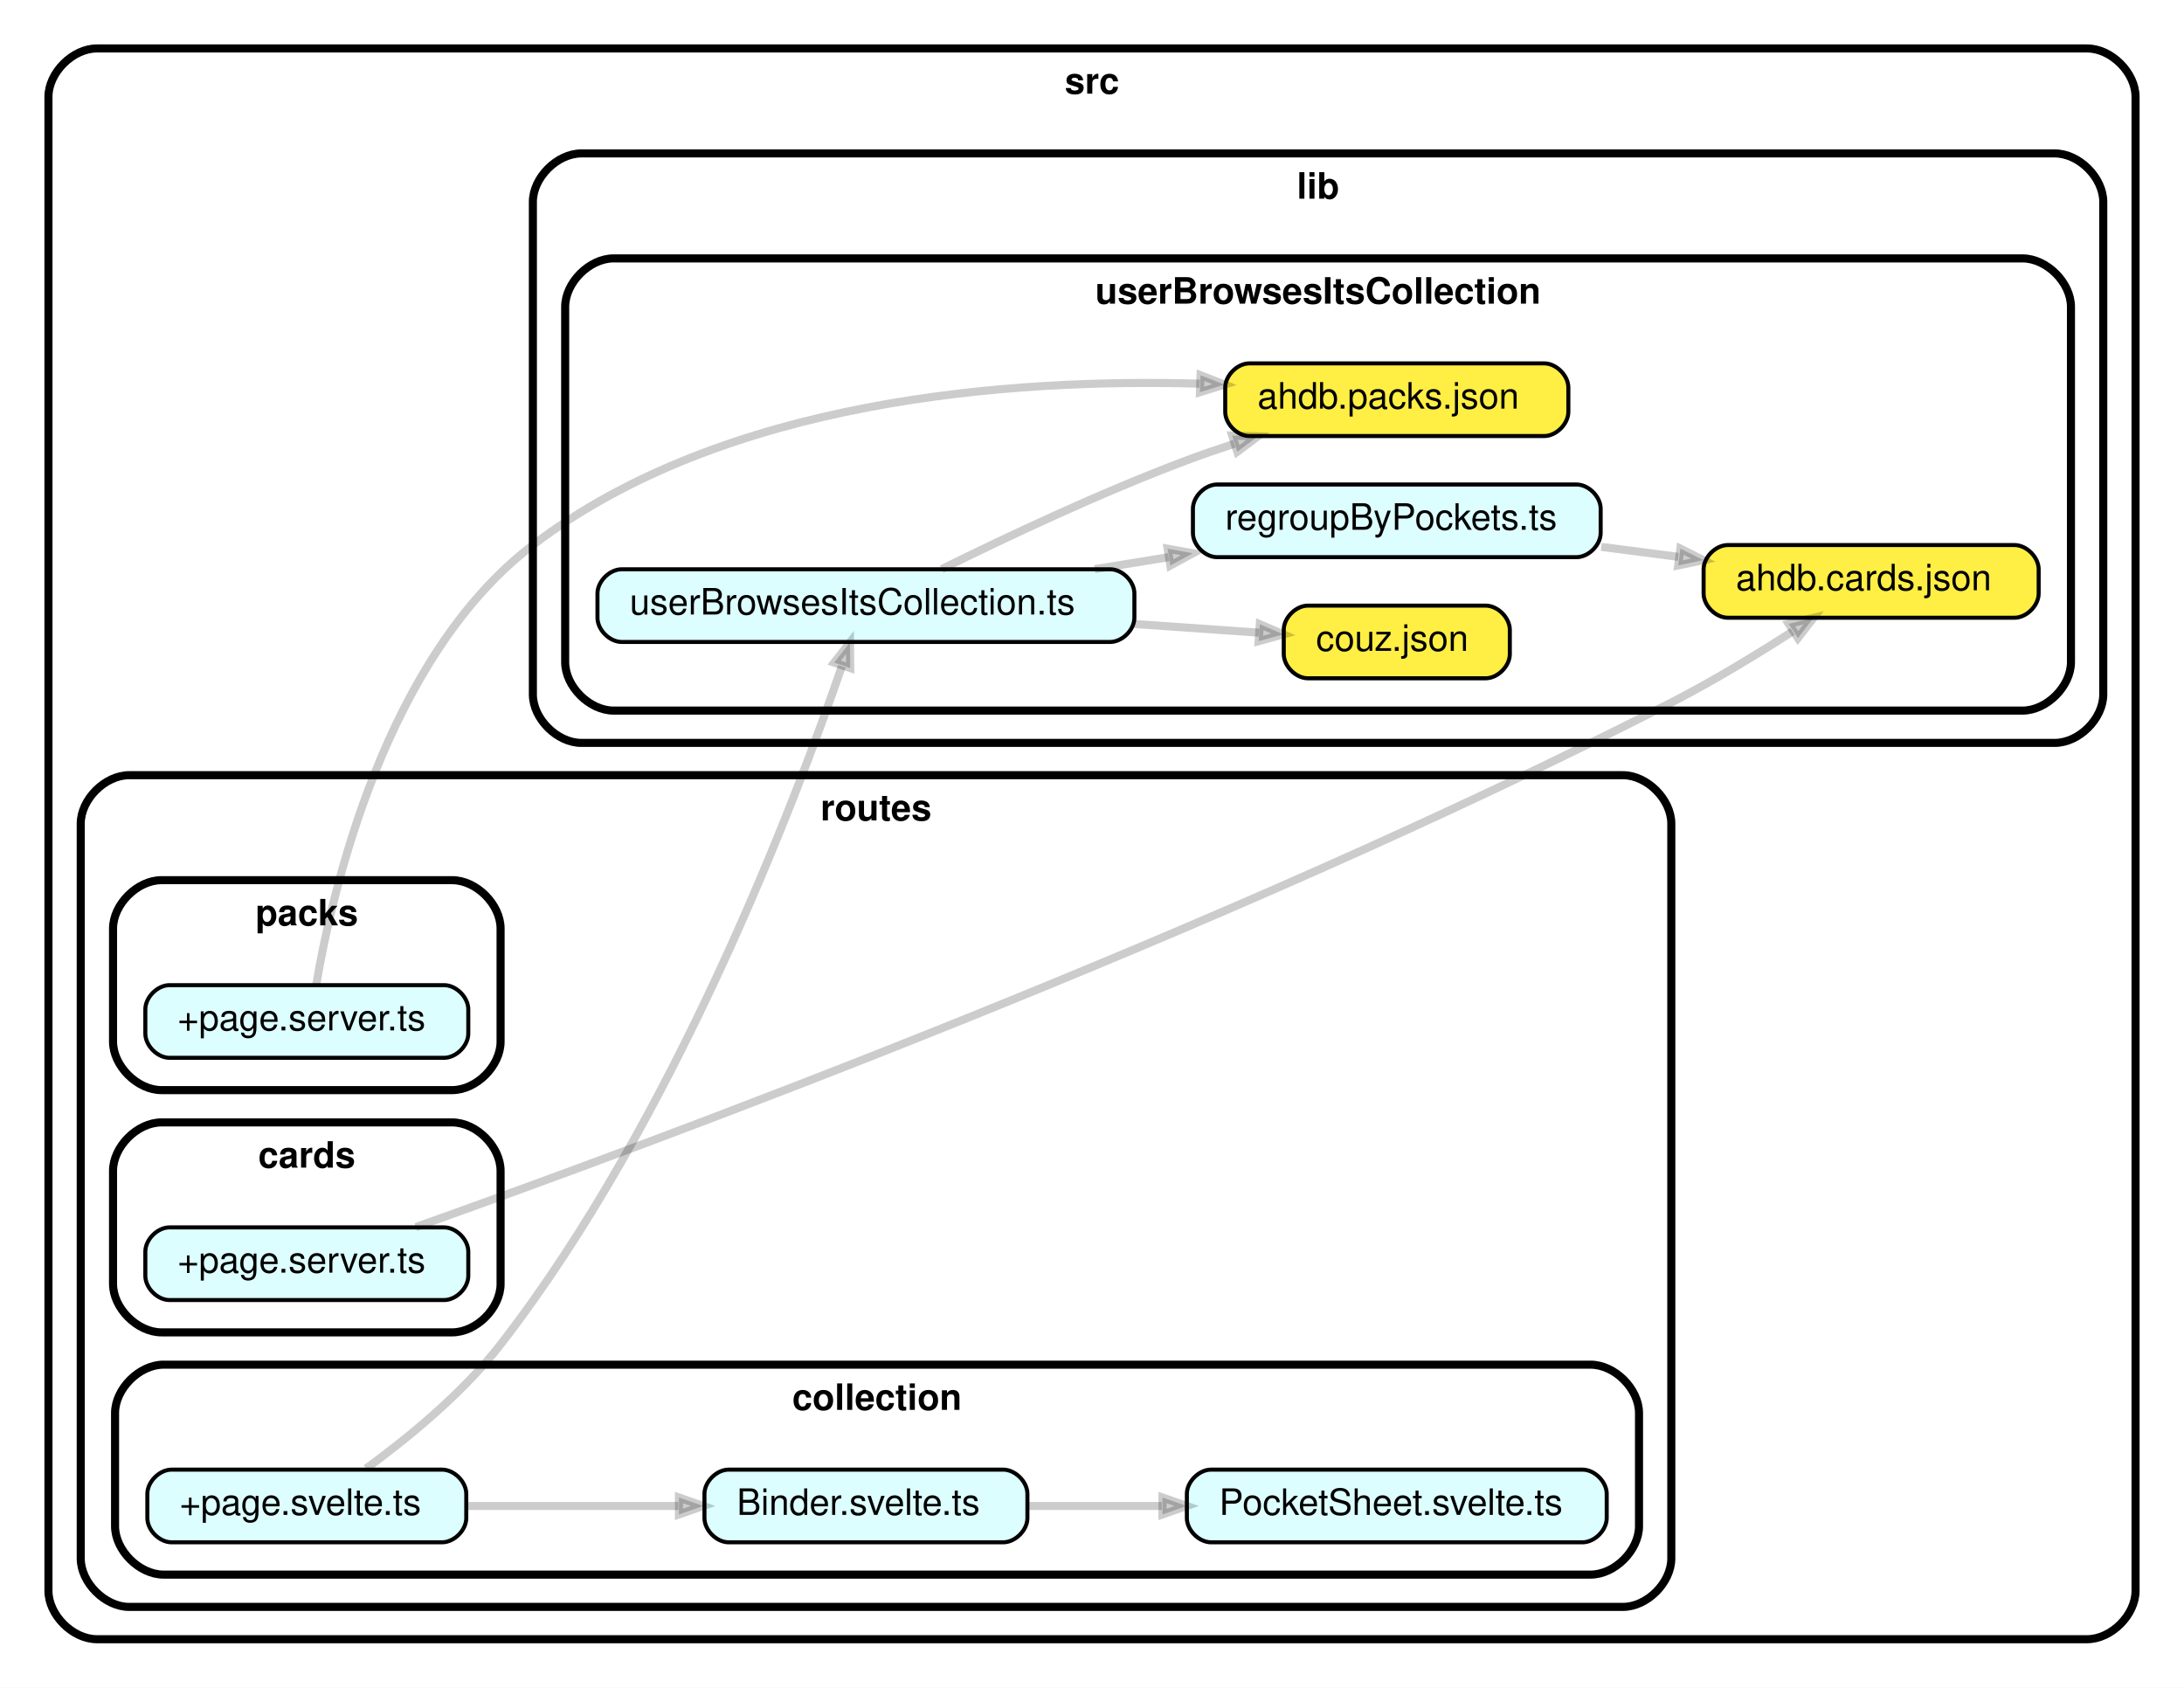
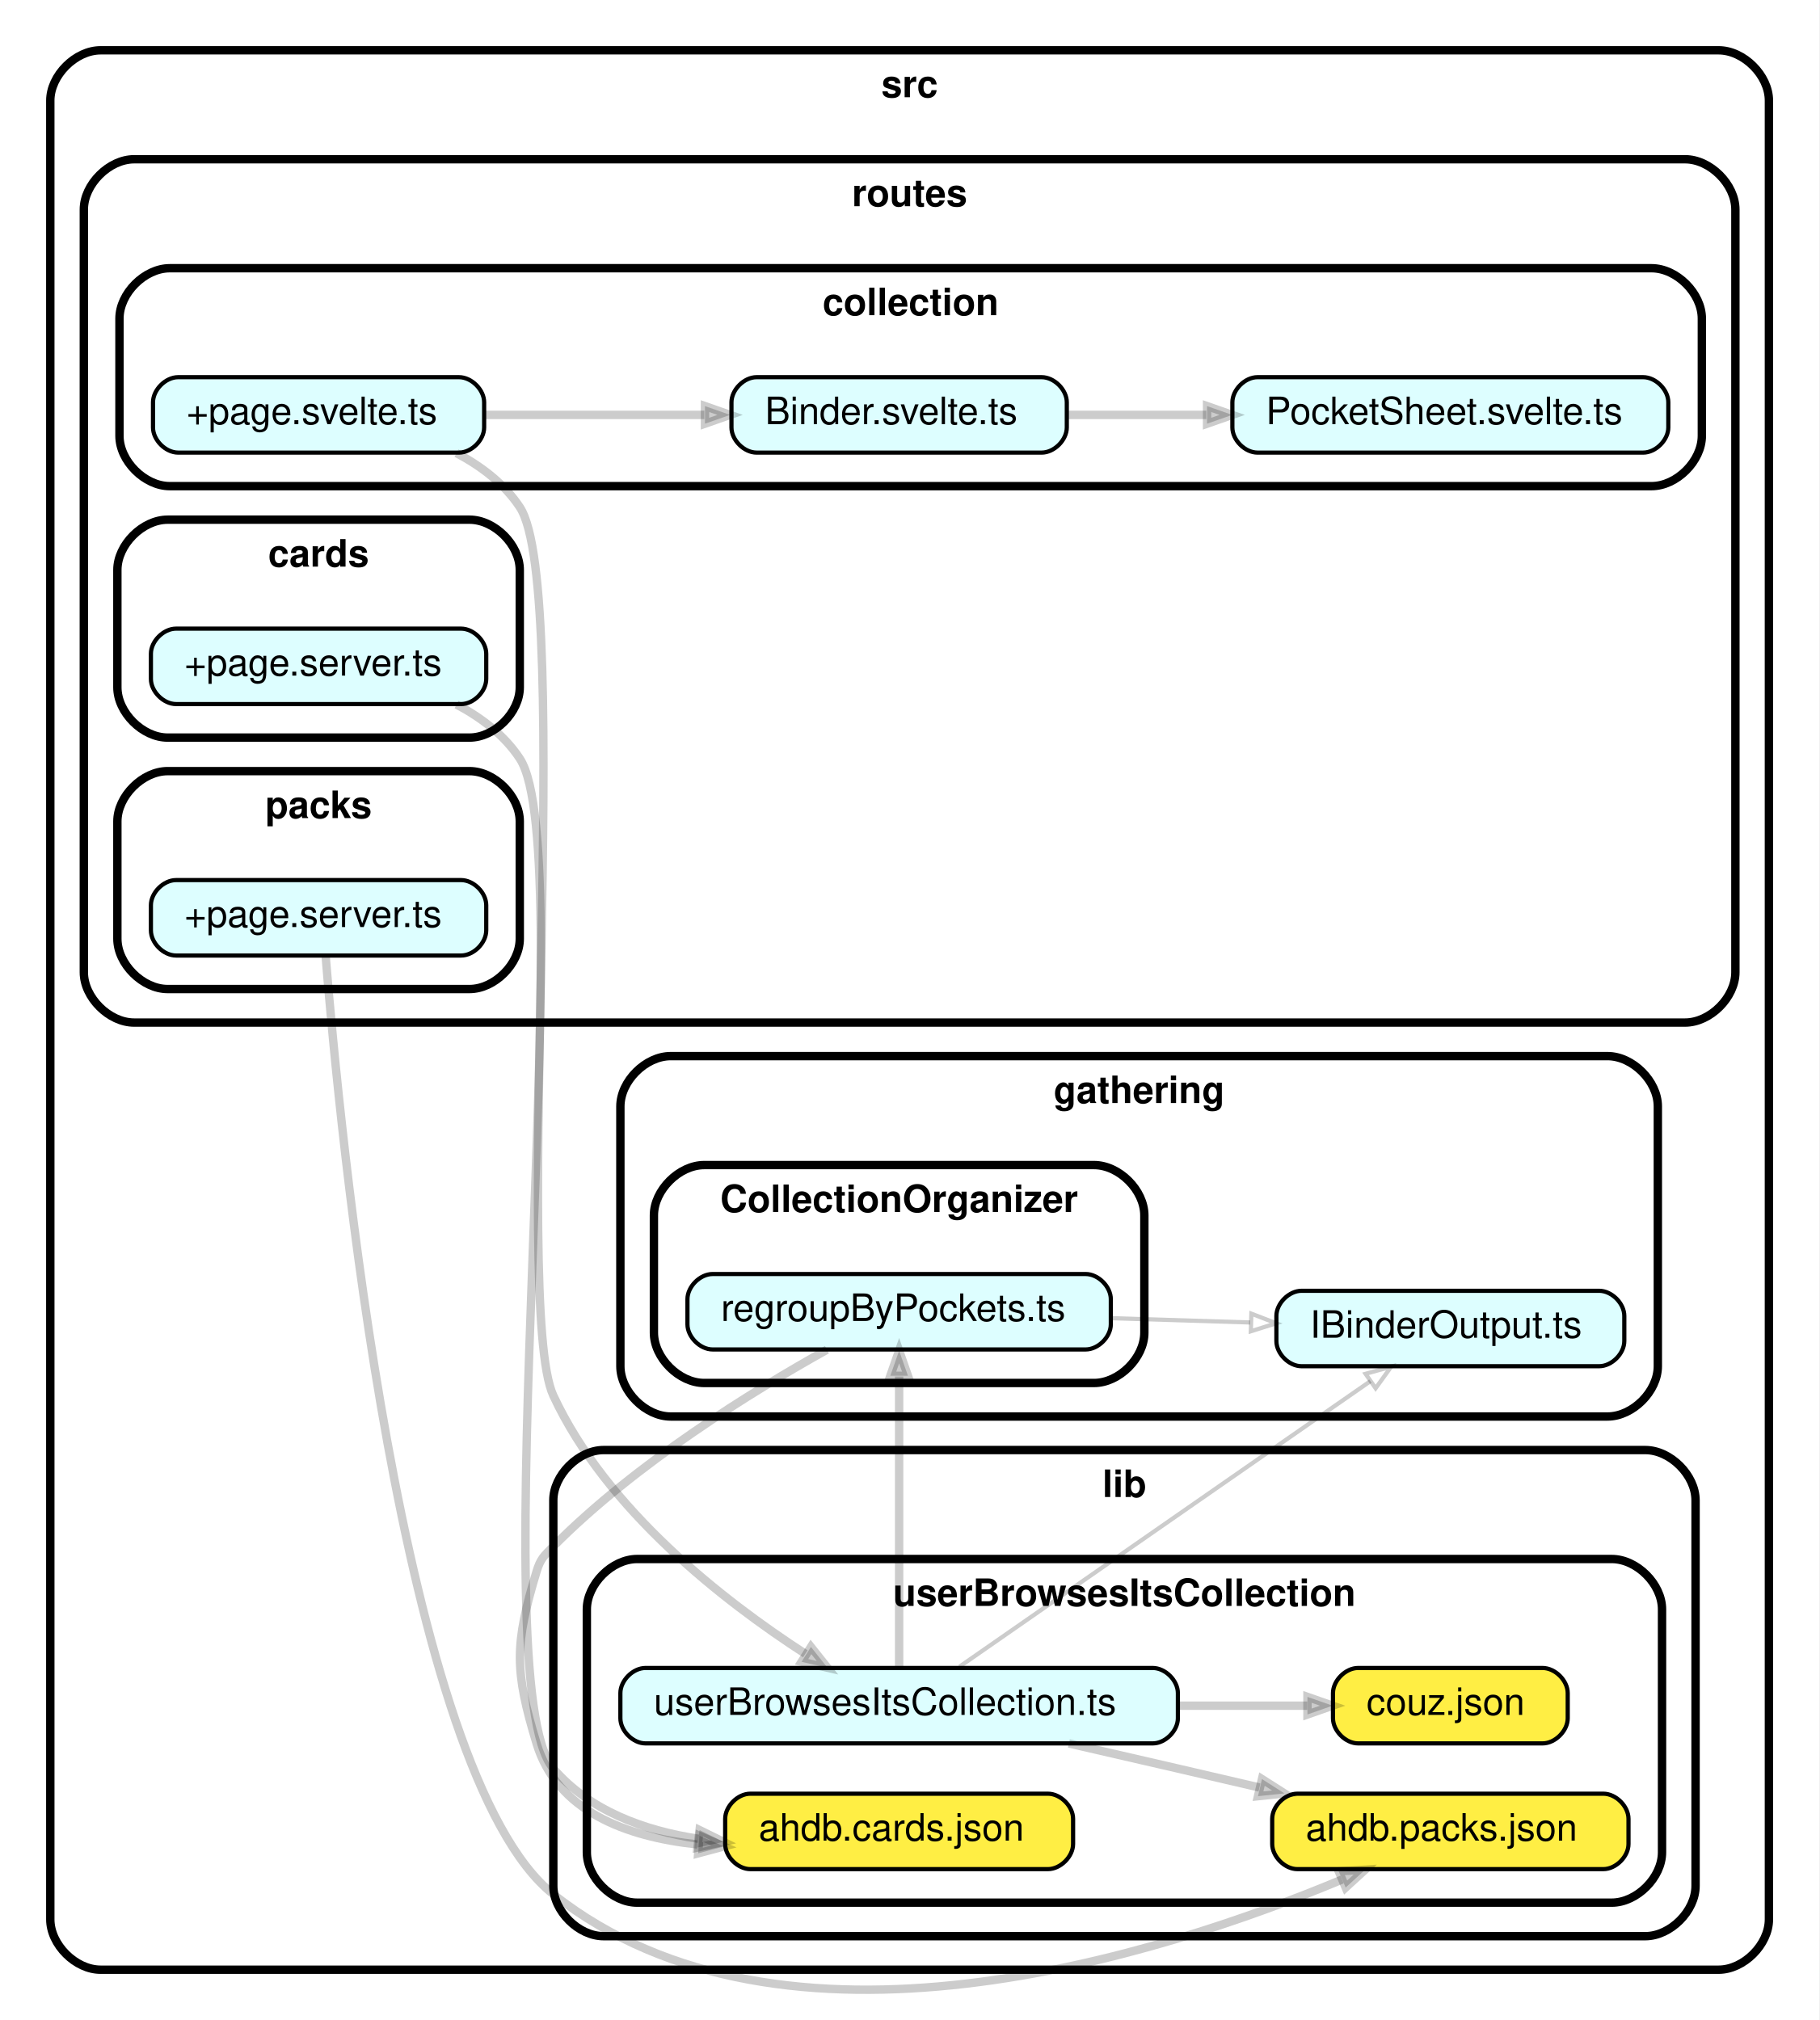
- <svg xmlns="http://www.w3.org/2000/svg" xmlns:xlink="http://www.w3.org/1999/xlink" width="541pt" height="418pt" viewBox="0.00 0.00 541.00 418.00">
-   <g id="graph0" class="graph" transform="scale(1 1) rotate(0) translate(4 414)">
-     <polygon fill="white" stroke="transparent" points="-4,4 -4,-414 537,-414 537,4 -4,4" />
+ <svg xmlns="http://www.w3.org/2000/svg" xmlns:xlink="http://www.w3.org/1999/xlink" width="434pt" height="482pt" viewBox="0.00 0.00 434.00 482.00">
+   <g id="graph0" class="graph" transform="scale(1 1) rotate(0) translate(4 478)">
+     <polygon fill="white" stroke="transparent" points="-4,4 -4,-478 430,-478 430,4 -4,4" />
    <g id="clust1" class="cluster">
-       <path fill="#ffffff" stroke="black" stroke-width="2" d="M20,-8C20,-8 513,-8 513,-8 519,-8 525,-14 525,-20 525,-20 525,-390 525,-390 525,-396 519,-402 513,-402 513,-402 20,-402 20,-402 14,-402 8,-396 8,-390 8,-390 8,-20 8,-20 8,-14 14,-8 20,-8" />
-       <text text-anchor="middle" x="266.5" y="-390.8" font-family="Helvetica,sans-Serif" font-weight="bold" font-size="9.00">src</text>
+       <path fill="#ffffff" stroke="black" stroke-width="2" d="M20,-8C20,-8 406,-8 406,-8 412,-8 418,-14 418,-20 418,-20 418,-454 418,-454 418,-460 412,-466 406,-466 406,-466 20,-466 20,-466 14,-466 8,-460 8,-454 8,-454 8,-20 8,-20 8,-14 14,-8 20,-8" />
+       <text text-anchor="middle" x="213" y="-454.8" font-family="Helvetica,sans-Serif" font-weight="bold" font-size="9.00">src</text>
    </g>
    <g id="clust2" class="cluster">
-       <path fill="#ffffff" stroke="black" stroke-width="2" d="M140,-230C140,-230 505,-230 505,-230 511,-230 517,-236 517,-242 517,-242 517,-364 517,-364 517,-370 511,-376 505,-376 505,-376 140,-376 140,-376 134,-376 128,-370 128,-364 128,-364 128,-242 128,-242 128,-236 134,-230 140,-230" />
-       <text text-anchor="middle" x="322.5" y="-364.8" font-family="Helvetica,sans-Serif" font-weight="bold" font-size="9.00">lib</text>
+       <path fill="#ffffff" stroke="black" stroke-width="2" d="M156,-140C156,-140 379.5,-140 379.5,-140 385.5,-140 391.5,-146 391.5,-152 391.5,-152 391.5,-214 391.5,-214 391.5,-220 385.5,-226 379.5,-226 379.5,-226 156,-226 156,-226 150,-226 144,-220 144,-214 144,-214 144,-152 144,-152 144,-146 150,-140 156,-140" />
+       <text text-anchor="middle" x="267.75" y="-214.8" font-family="Helvetica,sans-Serif" font-weight="bold" font-size="9.00">gathering</text>
    </g>
    <g id="clust3" class="cluster">
-       <path fill="#ffffff" stroke="black" stroke-width="2" d="M148,-238C148,-238 497,-238 497,-238 503,-238 509,-244 509,-250 509,-250 509,-338 509,-338 509,-344 503,-350 497,-350 497,-350 148,-350 148,-350 142,-350 136,-344 136,-338 136,-338 136,-250 136,-250 136,-244 142,-238 148,-238" />
-       <text text-anchor="middle" x="322.5" y="-338.8" font-family="Helvetica,sans-Serif" font-weight="bold" font-size="9.00">userBrowsesItsCollection</text>
+       <path fill="#ffffff" stroke="black" stroke-width="2" d="M164,-148C164,-148 257,-148 257,-148 263,-148 269,-154 269,-160 269,-160 269,-188 269,-188 269,-194 263,-200 257,-200 257,-200 164,-200 164,-200 158,-200 152,-194 152,-188 152,-188 152,-160 152,-160 152,-154 158,-148 164,-148" />
+       <text text-anchor="middle" x="210.5" y="-188.8" font-family="Helvetica,sans-Serif" font-weight="bold" font-size="9.00">CollectionOrganizer</text>
    </g>
    <g id="clust4" class="cluster">
-       <path fill="#ffffff" stroke="black" stroke-width="2" d="M28,-16C28,-16 398,-16 398,-16 404,-16 410,-22 410,-28 410,-28 410,-210 410,-210 410,-216 404,-222 398,-222 398,-222 28,-222 28,-222 22,-222 16,-216 16,-210 16,-210 16,-28 16,-28 16,-22 22,-16 28,-16" />
-       <text text-anchor="middle" x="213" y="-210.8" font-family="Helvetica,sans-Serif" font-weight="bold" font-size="9.00">routes</text>
+       <path fill="#ffffff" stroke="black" stroke-width="2" d="M140,-16C140,-16 388.5,-16 388.5,-16 394.5,-16 400.5,-22 400.5,-28 400.5,-28 400.5,-120 400.5,-120 400.5,-126 394.5,-132 388.5,-132 388.5,-132 140,-132 140,-132 134,-132 128,-126 128,-120 128,-120 128,-28 128,-28 128,-22 134,-16 140,-16" />
+       <text text-anchor="middle" x="264.25" y="-120.8" font-family="Helvetica,sans-Serif" font-weight="bold" font-size="9.00">lib</text>
    </g>
    <g id="clust5" class="cluster">
-       <path fill="#ffffff" stroke="black" stroke-width="2" d="M36,-84C36,-84 108,-84 108,-84 114,-84 120,-90 120,-96 120,-96 120,-124 120,-124 120,-130 114,-136 108,-136 108,-136 36,-136 36,-136 30,-136 24,-130 24,-124 24,-124 24,-96 24,-96 24,-90 30,-84 36,-84" />
-       <text text-anchor="middle" x="72" y="-124.8" font-family="Helvetica,sans-Serif" font-weight="bold" font-size="9.00">cards</text>
+       <path fill="#ffffff" stroke="black" stroke-width="2" d="M148,-24C148,-24 380.5,-24 380.5,-24 386.5,-24 392.5,-30 392.5,-36 392.5,-36 392.5,-94 392.5,-94 392.5,-100 386.5,-106 380.5,-106 380.5,-106 148,-106 148,-106 142,-106 136,-100 136,-94 136,-94 136,-36 136,-36 136,-30 142,-24 148,-24" />
+       <text text-anchor="middle" x="264.25" y="-94.8" font-family="Helvetica,sans-Serif" font-weight="bold" font-size="9.00">userBrowsesItsCollection</text>
+     </g>
+     <g id="clust6" class="cluster">
+       <path fill="#ffffff" stroke="black" stroke-width="2" d="M28,-234C28,-234 398,-234 398,-234 404,-234 410,-240 410,-246 410,-246 410,-428 410,-428 410,-434 404,-440 398,-440 398,-440 28,-440 28,-440 22,-440 16,-434 16,-428 16,-428 16,-246 16,-246 16,-240 22,-234 28,-234" />
+       <text text-anchor="middle" x="213" y="-428.8" font-family="Helvetica,sans-Serif" font-weight="bold" font-size="9.00">routes</text>
    </g>
    <g id="clust7" class="cluster">
-       <path fill="#ffffff" stroke="black" stroke-width="2" d="M36,-144C36,-144 108,-144 108,-144 114,-144 120,-150 120,-156 120,-156 120,-184 120,-184 120,-190 114,-196 108,-196 108,-196 36,-196 36,-196 30,-196 24,-190 24,-184 24,-184 24,-156 24,-156 24,-150 30,-144 36,-144" />
-       <text text-anchor="middle" x="72" y="-184.8" font-family="Helvetica,sans-Serif" font-weight="bold" font-size="9.00">packs</text>
+       <path fill="#ffffff" stroke="black" stroke-width="2" d="M36,-302C36,-302 108,-302 108,-302 114,-302 120,-308 120,-314 120,-314 120,-342 120,-342 120,-348 114,-354 108,-354 108,-354 36,-354 36,-354 30,-354 24,-348 24,-342 24,-342 24,-314 24,-314 24,-308 30,-302 36,-302" />
+       <text text-anchor="middle" x="72" y="-342.8" font-family="Helvetica,sans-Serif" font-weight="bold" font-size="9.00">cards</text>
    </g>
-     <g id="clust6" class="cluster">
-       <path fill="#ffffff" stroke="black" stroke-width="2" d="M36.5,-24C36.5,-24 390,-24 390,-24 396,-24 402,-30 402,-36 402,-36 402,-64 402,-64 402,-70 396,-76 390,-76 390,-76 36.5,-76 36.5,-76 30.5,-76 24.5,-70 24.5,-64 24.5,-64 24.5,-36 24.5,-36 24.5,-30 30.5,-24 36.5,-24" />
-       <text text-anchor="middle" x="213.25" y="-64.8" font-family="Helvetica,sans-Serif" font-weight="bold" font-size="9.00">collection</text>
+     <g id="clust9" class="cluster">
+       <path fill="#ffffff" stroke="black" stroke-width="2" d="M36,-242C36,-242 108,-242 108,-242 114,-242 120,-248 120,-254 120,-254 120,-282 120,-282 120,-288 114,-294 108,-294 108,-294 36,-294 36,-294 30,-294 24,-288 24,-282 24,-282 24,-254 24,-254 24,-248 30,-242 36,-242" />
+       <text text-anchor="middle" x="72" y="-282.8" font-family="Helvetica,sans-Serif" font-weight="bold" font-size="9.00">packs</text>
+     </g>
+     <g id="clust8" class="cluster">
+       <path fill="#ffffff" stroke="black" stroke-width="2" d="M36.5,-362C36.5,-362 390,-362 390,-362 396,-362 402,-368 402,-374 402,-374 402,-402 402,-402 402,-408 396,-414 390,-414 390,-414 36.5,-414 36.5,-414 30.5,-414 24.5,-408 24.5,-402 24.5,-402 24.5,-374 24.5,-374 24.5,-368 30.5,-362 36.5,-362" />
+       <text text-anchor="middle" x="213.25" y="-402.8" font-family="Helvetica,sans-Serif" font-weight="bold" font-size="9.00">collection</text>
    </g>
    <g id="node1" class="node">
      <g id="a_node1">
-         <a xlink:href="src/lib/userBrowsesItsCollection/ahdb.cards.json" xlink:title="ahdb.cards.json">
-           <path fill="#ffee44" stroke="black" d="M495,-279C495,-279 424,-279 424,-279 421,-279 418,-276 418,-273 418,-273 418,-267 418,-267 418,-264 421,-261 424,-261 424,-261 495,-261 495,-261 498,-261 501,-264 501,-267 501,-267 501,-273 501,-273 501,-276 498,-279 495,-279" />
-           <text text-anchor="start" x="426" y="-267.8" font-family="Helvetica,sans-Serif" font-size="9.00">ahdb.cards.json</text>
+         <a xlink:href="src/gathering/CollectionOrganizer/regroupByPockets.ts" xlink:title="regroupByPockets.ts">
+           <path fill="#ddfeff" stroke="black" d="M255,-174C255,-174 166,-174 166,-174 163,-174 160,-171 160,-168 160,-168 160,-162 160,-162 160,-159 163,-156 166,-156 166,-156 255,-156 255,-156 258,-156 261,-159 261,-162 261,-162 261,-168 261,-168 261,-171 258,-174 255,-174" />
+           <text text-anchor="start" x="168" y="-162.8" font-family="Helvetica,sans-Serif" font-size="9.00">regroupByPockets.ts</text>
        </a>
      </g>
    </g>
    <g id="node2" class="node">
      <g id="a_node2">
-         <a xlink:href="src/lib/userBrowsesItsCollection/ahdb.packs.json" xlink:title="ahdb.packs.json">
-           <path fill="#ffee44" stroke="black" d="M378.5,-324C378.5,-324 305.5,-324 305.5,-324 302.5,-324 299.5,-321 299.5,-318 299.5,-318 299.5,-312 299.5,-312 299.5,-309 302.5,-306 305.5,-306 305.5,-306 378.5,-306 378.5,-306 381.5,-306 384.5,-309 384.5,-312 384.5,-312 384.5,-318 384.5,-318 384.5,-321 381.5,-324 378.5,-324" />
-           <text text-anchor="start" x="307.5" y="-312.8" font-family="Helvetica,sans-Serif" font-size="9.00">ahdb.packs.json</text>
-         </a>
-       </g>
-     </g>
-     <g id="node3" class="node">
-       <g id="a_node3">
-         <a xlink:href="src/lib/userBrowsesItsCollection/couz.json" xlink:title="couz.json">
-           <path fill="#ffee44" stroke="black" d="M364,-264C364,-264 320,-264 320,-264 317,-264 314,-261 314,-258 314,-258 314,-252 314,-252 314,-249 317,-246 320,-246 320,-246 364,-246 364,-246 367,-246 370,-249 370,-252 370,-252 370,-258 370,-258 370,-261 367,-264 364,-264" />
-           <text text-anchor="start" x="322" y="-252.8" font-family="Helvetica,sans-Serif" font-size="9.00">couz.json</text>
-         </a>
-       </g>
-     </g>
-     <g id="node4" class="node">
-       <g id="a_node4">
-         <a xlink:href="src/lib/userBrowsesItsCollection/regroupByPockets.ts" xlink:title="regroupByPockets.ts">
-           <path fill="#ddfeff" stroke="black" d="M386.5,-294C386.5,-294 297.5,-294 297.5,-294 294.5,-294 291.5,-291 291.5,-288 291.5,-288 291.5,-282 291.5,-282 291.5,-279 294.5,-276 297.5,-276 297.5,-276 386.5,-276 386.5,-276 389.5,-276 392.5,-279 392.5,-282 392.5,-282 392.5,-288 392.5,-288 392.5,-291 389.5,-294 386.5,-294" />
-           <text text-anchor="start" x="299.5" y="-282.8" font-family="Helvetica,sans-Serif" font-size="9.00">regroupByPockets.ts</text>
+         <a xlink:href="src/lib/userBrowsesItsCollection/ahdb.cards.json" xlink:title="ahdb.cards.json">
+           <path fill="#ffee44" stroke="black" d="M246,-50C246,-50 175,-50 175,-50 172,-50 169,-47 169,-44 169,-44 169,-38 169,-38 169,-35 172,-32 175,-32 175,-32 246,-32 246,-32 249,-32 252,-35 252,-38 252,-38 252,-44 252,-44 252,-47 249,-50 246,-50" />
+           <text text-anchor="start" x="177" y="-38.8" font-family="Helvetica,sans-Serif" font-size="9.00">ahdb.cards.json</text>
        </a>
      </g>
    </g>
    <g id="edge1" class="edge">
-       <path fill="none" stroke="#000000" stroke-width="2" stroke-opacity="0.2" d="M392.65,-278.55C398.98,-277.73 405.44,-276.89 411.72,-276.08" />
-       <polygon fill="#000000" fill-opacity="0.2" stroke="#000000" stroke-width="2" stroke-opacity="0.2" points="412.25,-278.12 417.93,-275.27 411.71,-273.96 412.25,-278.12" />
+       <path fill="none" stroke="#000000" stroke-width="2" stroke-opacity="0.2" d="M193.29,-155.95C175.54,-146.05 147.75,-128.91 128,-109 125.74,-106.72 124.93,-106.07 124,-103 118.72,-85.56 118.72,-79.44 124,-62 128.87,-45.93 145.18,-39.72 162.36,-37.89" />
+       <polygon fill="#000000" fill-opacity="0.2" stroke="#000000" stroke-width="2" stroke-opacity="0.2" points="162.88,-39.96 168.7,-37.41 162.56,-35.77 162.88,-39.96" />
    </g>
-     <g id="node5" class="node">
-       <g id="a_node5">
-         <a xlink:href="src/lib/userBrowsesItsCollection/userBrowsesItsCollection.ts" xlink:title="userBrowsesItsCollection.ts">
-           <path fill="#ddfeff" stroke="black" d="M271,-273C271,-273 150,-273 150,-273 147,-273 144,-270 144,-267 144,-267 144,-261 144,-261 144,-258 147,-255 150,-255 150,-255 271,-255 271,-255 274,-255 277,-258 277,-261 277,-261 277,-267 277,-267 277,-270 274,-273 271,-273" />
-           <text text-anchor="start" x="152" y="-261.8" font-family="Helvetica,sans-Serif" font-size="9.00">userBrowsesItsCollection.ts</text>
+     <g id="node3" class="node">
+       <g id="a_node3">
+         <a xlink:href="src/gathering/IBinderOutput.ts" xlink:title="IBinderOutput.ts">
+           <path fill="#ddfeff" stroke="black" d="M377.5,-170C377.5,-170 306.5,-170 306.5,-170 303.5,-170 300.5,-167 300.5,-164 300.5,-164 300.5,-158 300.5,-158 300.5,-155 303.5,-152 306.5,-152 306.5,-152 377.5,-152 377.5,-152 380.5,-152 383.5,-155 383.5,-158 383.5,-158 383.5,-164 383.5,-164 383.5,-167 380.5,-170 377.5,-170" />
+           <text text-anchor="start" x="308.5" y="-158.8" font-family="Helvetica,sans-Serif" font-size="9.00">IBinderOutput.ts</text>
        </a>
      </g>
    </g>
    <g id="edge2" class="edge">
-       <path fill="none" stroke="#000000" stroke-width="2" stroke-opacity="0.2" d="M229.27,-273.04C244.98,-280.82 268.66,-292.01 290,-300 293.77,-301.41 297.75,-302.78 301.74,-304.08" />
-       <polygon fill="#000000" fill-opacity="0.2" stroke="#000000" stroke-width="2" stroke-opacity="0.2" points="301.22,-306.12 307.58,-305.92 302.49,-302.11 301.22,-306.12" />
+       <path fill="none" stroke="#000000" stroke-opacity="0.2" d="M261.2,-163.46C272.05,-163.13 283.5,-162.78 294.23,-162.44" />
+       <polygon fill="none" stroke="#000000" stroke-opacity="0.2" points="294.53,-164.54 300.46,-162.25 294.4,-160.34 294.53,-164.54" />
    </g>
-     <g id="edge3" class="edge">
-       <path fill="none" stroke="#000000" stroke-width="2" stroke-opacity="0.2" d="M277.01,-259.45C287.71,-258.7 298.39,-257.96 307.87,-257.3" />
-       <polygon fill="#000000" fill-opacity="0.2" stroke="#000000" stroke-width="2" stroke-opacity="0.2" points="308.07,-259.39 313.91,-256.88 307.78,-255.2 308.07,-259.39" />
+     <g id="node4" class="node">
+       <g id="a_node4">
+         <a xlink:href="src/lib/userBrowsesItsCollection/ahdb.packs.json" xlink:title="ahdb.packs.json">
+           <path fill="#ffee44" stroke="black" d="M378.5,-50C378.5,-50 305.5,-50 305.5,-50 302.5,-50 299.5,-47 299.5,-44 299.5,-44 299.5,-38 299.5,-38 299.5,-35 302.5,-32 305.5,-32 305.5,-32 378.5,-32 378.5,-32 381.5,-32 384.5,-35 384.5,-38 384.5,-38 384.5,-44 384.5,-44 384.5,-47 381.5,-50 378.5,-50" />
+           <text text-anchor="start" x="307.5" y="-38.8" font-family="Helvetica,sans-Serif" font-size="9.00">ahdb.packs.json</text>
+         </a>
+       </g>
    </g>
-     <g id="edge4" class="edge">
-       <path fill="none" stroke="#000000" stroke-width="2" stroke-opacity="0.2" d="M267.17,-273.03C273.24,-274.01 279.41,-275.01 285.48,-276" />
-       <polygon fill="#000000" fill-opacity="0.2" stroke="#000000" stroke-width="2" stroke-opacity="0.2" points="285.24,-278.09 291.5,-276.97 285.91,-273.94 285.24,-278.09" />
+     <g id="node5" class="node">
+       <g id="a_node5">
+         <a xlink:href="src/lib/userBrowsesItsCollection/couz.json" xlink:title="couz.json">
+           <path fill="#ffee44" stroke="black" d="M364,-80C364,-80 320,-80 320,-80 317,-80 314,-77 314,-74 314,-74 314,-68 314,-68 314,-65 317,-62 320,-62 320,-62 364,-62 364,-62 367,-62 370,-65 370,-68 370,-68 370,-74 370,-74 370,-77 367,-80 364,-80" />
+           <text text-anchor="start" x="322" y="-68.8" font-family="Helvetica,sans-Serif" font-size="9.00">couz.json</text>
+         </a>
+       </g>
    </g>
    <g id="node6" class="node">
      <g id="a_node6">
-         <a xlink:href="src/routes/cards/+page.server.ts" xlink:title="+page.server.ts">
-           <path fill="#ddfeff" stroke="black" d="M106,-110C106,-110 38,-110 38,-110 35,-110 32,-107 32,-104 32,-104 32,-98 32,-98 32,-95 35,-92 38,-92 38,-92 106,-92 106,-92 109,-92 112,-95 112,-98 112,-98 112,-104 112,-104 112,-107 109,-110 106,-110" />
-           <text text-anchor="start" x="40" y="-98.8" font-family="Helvetica,sans-Serif" font-size="9.00">+page.server.ts</text>
+         <a xlink:href="src/lib/userBrowsesItsCollection/userBrowsesItsCollection.ts" xlink:title="userBrowsesItsCollection.ts">
+           <path fill="#ddfeff" stroke="black" d="M271,-80C271,-80 150,-80 150,-80 147,-80 144,-77 144,-74 144,-74 144,-68 144,-68 144,-65 147,-62 150,-62 150,-62 271,-62 271,-62 274,-62 277,-65 277,-68 277,-68 277,-74 277,-74 277,-77 274,-80 271,-80" />
+           <text text-anchor="start" x="152" y="-68.8" font-family="Helvetica,sans-Serif" font-size="9.00">userBrowsesItsCollection.ts</text>
        </a>
      </g>
    </g>
    <g id="edge5" class="edge">
-       <path fill="none" stroke="#000000" stroke-width="2" stroke-opacity="0.2" d="M99,-110.08C156.43,-130.48 297.86,-182.67 410,-240 420.22,-245.22 431.13,-251.87 440.01,-257.58" />
-       <polygon fill="#000000" fill-opacity="0.2" stroke="#000000" stroke-width="2" stroke-opacity="0.2" points="439.08,-259.48 445.25,-260.99 441.37,-255.96 439.08,-259.48" />
+       <path fill="none" stroke="#000000" stroke-width="2" stroke-opacity="0.2" d="M210.5,-80.18C210.5,-103.3 210.5,-126.41 210.5,-149.53" />
+       <polygon fill="#000000" fill-opacity="0.2" stroke="#000000" stroke-width="2" stroke-opacity="0.2" points="208.4,-149.72 210.5,-155.72 212.6,-149.72 208.4,-149.72" />
+     </g>
+     <g id="edge6" class="edge">
+       <path fill="none" stroke="#000000" stroke-opacity="0.2" d="M224.87,-80.29C248.26,-96.55 296.6,-130.14 322.93,-148.44" />
+       <polygon fill="none" stroke="#000000" stroke-opacity="0.2" points="321.77,-150.19 327.89,-151.89 324.17,-146.74 321.77,-150.19" />
+     </g>
+     <g id="edge3" class="edge">
+       <path fill="none" stroke="#000000" stroke-width="2" stroke-opacity="0.2" d="M250.99,-61.99C259.57,-60.02 268.59,-57.95 277,-56 283.3,-54.54 289.94,-52.99 296.47,-51.47" />
+       <polygon fill="#000000" fill-opacity="0.2" stroke="#000000" stroke-width="2" stroke-opacity="0.2" points="297.06,-53.49 302.43,-50.07 296.11,-49.4 297.06,-53.49" />
+     </g>
+     <g id="edge4" class="edge">
+       <path fill="none" stroke="#000000" stroke-width="2" stroke-opacity="0.2" d="M277.01,-71C287.71,-71 298.39,-71 307.87,-71" />
+       <polygon fill="#000000" fill-opacity="0.2" stroke="#000000" stroke-width="2" stroke-opacity="0.2" points="307.91,-73.1 313.91,-71 307.91,-68.9 307.91,-73.1" />
    </g>
    <g id="node7" class="node">
      <g id="a_node7">
-         <a xlink:href="src/routes/collection/+page.svelte.ts" xlink:title="+page.svelte.ts">
-           <path fill="#ddfeff" stroke="black" d="M105.5,-50C105.5,-50 38.5,-50 38.5,-50 35.5,-50 32.5,-47 32.5,-44 32.5,-44 32.5,-38 32.5,-38 32.5,-35 35.5,-32 38.5,-32 38.5,-32 105.5,-32 105.5,-32 108.5,-32 111.5,-35 111.5,-38 111.5,-38 111.5,-44 111.5,-44 111.5,-47 108.5,-50 105.5,-50" />
-           <text text-anchor="start" x="40.5" y="-38.8" font-family="Helvetica,sans-Serif" font-size="9.00">+page.svelte.ts</text>
+         <a xlink:href="src/routes/cards/+page.server.ts" xlink:title="+page.server.ts">
+           <path fill="#ddfeff" stroke="black" d="M106,-328C106,-328 38,-328 38,-328 35,-328 32,-325 32,-322 32,-322 32,-316 32,-316 32,-313 35,-310 38,-310 38,-310 106,-310 106,-310 109,-310 112,-313 112,-316 112,-316 112,-322 112,-322 112,-325 109,-328 106,-328" />
+           <text text-anchor="start" x="40" y="-316.8" font-family="Helvetica,sans-Serif" font-size="9.00">+page.server.ts</text>
        </a>
      </g>
    </g>
    <g id="edge7" class="edge">
-       <path fill="none" stroke="#000000" stroke-width="2" stroke-opacity="0.2" d="M86.68,-50.27C96.85,-57.68 110.54,-68.81 120,-81 163.11,-136.52 193.23,-216.13 204.54,-248.97" />
-       <polygon fill="#000000" fill-opacity="0.2" stroke="#000000" stroke-width="2" stroke-opacity="0.2" points="202.64,-249.88 206.55,-254.89 206.61,-248.53 202.64,-249.88" />
+       <path fill="none" stroke="#000000" stroke-width="2" stroke-opacity="0.2" d="M104.92,-309.89C110.85,-306.75 116.33,-302.57 120,-297 134.75,-274.63 110.52,-76.3 128,-56 136.63,-45.98 149.57,-41.22 162.61,-39.24" />
+       <polygon fill="#000000" fill-opacity="0.2" stroke="#000000" stroke-width="2" stroke-opacity="0.2" points="162.89,-41.32 168.6,-38.51 162.39,-37.15 162.89,-41.32" />
    </g>
    <g id="node8" class="node">
      <g id="a_node8">
-         <a xlink:href="src/routes/collection/Binder.svelte.ts" xlink:title="Binder.svelte.ts">
-           <path fill="#ddfeff" stroke="black" d="M244.5,-50C244.5,-50 176.5,-50 176.5,-50 173.5,-50 170.5,-47 170.5,-44 170.5,-44 170.5,-38 170.5,-38 170.5,-35 173.5,-32 176.5,-32 176.5,-32 244.5,-32 244.5,-32 247.5,-32 250.5,-35 250.5,-38 250.5,-38 250.5,-44 250.5,-44 250.5,-47 247.5,-50 244.5,-50" />
-           <text text-anchor="start" x="178.5" y="-38.8" font-family="Helvetica,sans-Serif" font-size="9.00">Binder.svelte.ts</text>
+         <a xlink:href="src/routes/collection/+page.svelte.ts" xlink:title="+page.svelte.ts">
+           <path fill="#ddfeff" stroke="black" d="M105.5,-388C105.5,-388 38.5,-388 38.5,-388 35.5,-388 32.5,-385 32.5,-382 32.5,-382 32.5,-376 32.5,-376 32.5,-373 35.5,-370 38.5,-370 38.5,-370 105.5,-370 105.5,-370 108.5,-370 111.5,-373 111.5,-376 111.5,-376 111.5,-382 111.5,-382 111.5,-385 108.5,-388 105.5,-388" />
+           <text text-anchor="start" x="40.5" y="-376.8" font-family="Helvetica,sans-Serif" font-size="9.00">+page.svelte.ts</text>
        </a>
      </g>
    </g>
-     <g id="edge6" class="edge">
-       <path fill="none" stroke="#000000" stroke-width="2" stroke-opacity="0.2" d="M111.75,-41C128.04,-41 147.1,-41 164.04,-41" />
-       <polygon fill="#000000" fill-opacity="0.2" stroke="#000000" stroke-width="2" stroke-opacity="0.2" points="164.18,-43.1 170.18,-41 164.18,-38.9 164.18,-43.1" />
+     <g id="edge9" class="edge">
+       <path fill="none" stroke="#000000" stroke-width="2" stroke-opacity="0.2" d="M104.9,-369.88C110.84,-366.74 116.32,-362.56 120,-357 133.02,-337.35 118.05,-166.37 128,-145 140.68,-117.76 168.52,-96.07 188.12,-83.38" />
+       <polygon fill="#000000" fill-opacity="0.2" stroke="#000000" stroke-width="2" stroke-opacity="0.2" points="189.46,-85.02 193.41,-80.05 187.22,-81.47 189.46,-85.02" />
    </g>
    <g id="node9" class="node">
      <g id="a_node9">
-         <a xlink:href="src/routes/collection/PocketSheet.svelte.ts" xlink:title="PocketSheet.svelte.ts">
-           <path fill="#ddfeff" stroke="black" d="M388,-50C388,-50 296,-50 296,-50 293,-50 290,-47 290,-44 290,-44 290,-38 290,-38 290,-35 293,-32 296,-32 296,-32 388,-32 388,-32 391,-32 394,-35 394,-38 394,-38 394,-44 394,-44 394,-47 391,-50 388,-50" />
-           <text text-anchor="start" x="298" y="-38.8" font-family="Helvetica,sans-Serif" font-size="9.00">PocketSheet.svelte.ts</text>
+         <a xlink:href="src/routes/collection/Binder.svelte.ts" xlink:title="Binder.svelte.ts">
+           <path fill="#ddfeff" stroke="black" d="M244.5,-388C244.5,-388 176.5,-388 176.5,-388 173.5,-388 170.5,-385 170.5,-382 170.5,-382 170.5,-376 170.5,-376 170.5,-373 173.5,-370 176.5,-370 176.5,-370 244.5,-370 244.5,-370 247.5,-370 250.5,-373 250.5,-376 250.5,-376 250.5,-382 250.5,-382 250.5,-385 247.5,-388 244.5,-388" />
+           <text text-anchor="start" x="178.5" y="-376.8" font-family="Helvetica,sans-Serif" font-size="9.00">Binder.svelte.ts</text>
        </a>
      </g>
    </g>
    <g id="edge8" class="edge">
-       <path fill="none" stroke="#000000" stroke-width="2" stroke-opacity="0.2" d="M250.71,-41C261.13,-41 272.61,-41 283.79,-41" />
-       <polygon fill="#000000" fill-opacity="0.2" stroke="#000000" stroke-width="2" stroke-opacity="0.2" points="283.96,-43.1 289.96,-41 283.96,-38.9 283.96,-43.1" />
+       <path fill="none" stroke="#000000" stroke-width="2" stroke-opacity="0.2" d="M111.75,-379C128.04,-379 147.1,-379 164.04,-379" />
+       <polygon fill="#000000" fill-opacity="0.2" stroke="#000000" stroke-width="2" stroke-opacity="0.2" points="164.18,-381.1 170.18,-379 164.18,-376.9 164.18,-381.1" />
    </g>
    <g id="node10" class="node">
      <g id="a_node10">
-         <a xlink:href="src/routes/packs/+page.server.ts" xlink:title="+page.server.ts">
-           <path fill="#ddfeff" stroke="black" d="M106,-170C106,-170 38,-170 38,-170 35,-170 32,-167 32,-164 32,-164 32,-158 32,-158 32,-155 35,-152 38,-152 38,-152 106,-152 106,-152 109,-152 112,-155 112,-158 112,-158 112,-164 112,-164 112,-167 109,-170 106,-170" />
-           <text text-anchor="start" x="40" y="-158.8" font-family="Helvetica,sans-Serif" font-size="9.00">+page.server.ts</text>
+         <a xlink:href="src/routes/collection/PocketSheet.svelte.ts" xlink:title="PocketSheet.svelte.ts">
+           <path fill="#ddfeff" stroke="black" d="M388,-388C388,-388 296,-388 296,-388 293,-388 290,-385 290,-382 290,-382 290,-376 290,-376 290,-373 293,-370 296,-370 296,-370 388,-370 388,-370 391,-370 394,-373 394,-376 394,-376 394,-382 394,-382 394,-385 391,-388 388,-388" />
+           <text text-anchor="start" x="298" y="-376.8" font-family="Helvetica,sans-Serif" font-size="9.00">PocketSheet.svelte.ts</text>
        </a>
      </g>
    </g>
-     <g id="edge9" class="edge">
-       <path fill="none" stroke="#000000" stroke-width="2" stroke-opacity="0.2" d="M74.35,-170.17C78.17,-192.72 91.32,-251.06 128,-279 175.54,-315.22 246.42,-320.29 293.17,-318.97" />
-       <polygon fill="#000000" fill-opacity="0.2" stroke="#000000" stroke-width="2" stroke-opacity="0.2" points="293.39,-321.06 299.31,-318.75 293.24,-316.86 293.39,-321.06" />
+     <g id="edge10" class="edge">
+       <path fill="none" stroke="#000000" stroke-width="2" stroke-opacity="0.2" d="M250.71,-379C261.13,-379 272.61,-379 283.79,-379" />
+       <polygon fill="#000000" fill-opacity="0.2" stroke="#000000" stroke-width="2" stroke-opacity="0.2" points="283.96,-381.1 289.96,-379 283.96,-376.9 283.96,-381.1" />
+     </g>
+     <g id="node11" class="node">
+       <g id="a_node11">
+         <a xlink:href="src/routes/packs/+page.server.ts" xlink:title="+page.server.ts">
+           <path fill="#ddfeff" stroke="black" d="M106,-268C106,-268 38,-268 38,-268 35,-268 32,-265 32,-262 32,-262 32,-256 32,-256 32,-253 35,-250 38,-250 38,-250 106,-250 106,-250 109,-250 112,-253 112,-256 112,-256 112,-262 112,-262 112,-265 109,-268 106,-268" />
+           <text text-anchor="start" x="40" y="-256.8" font-family="Helvetica,sans-Serif" font-size="9.00">+page.server.ts</text>
+         </a>
+       </g>
+     </g>
+     <g id="edge11" class="edge">
+       <path fill="none" stroke="#000000" stroke-width="2" stroke-opacity="0.2" d="M73.69,-249.82C76.9,-210.22 91.66,-54.76 128,-26 182.94,17.48 272.87,-11.42 316.17,-29.52" />
+       <polygon fill="#000000" fill-opacity="0.2" stroke="#000000" stroke-width="2" stroke-opacity="0.2" points="315.37,-31.47 321.71,-31.89 317.02,-27.6 315.37,-31.47" />
    </g>
  </g>
</svg>
